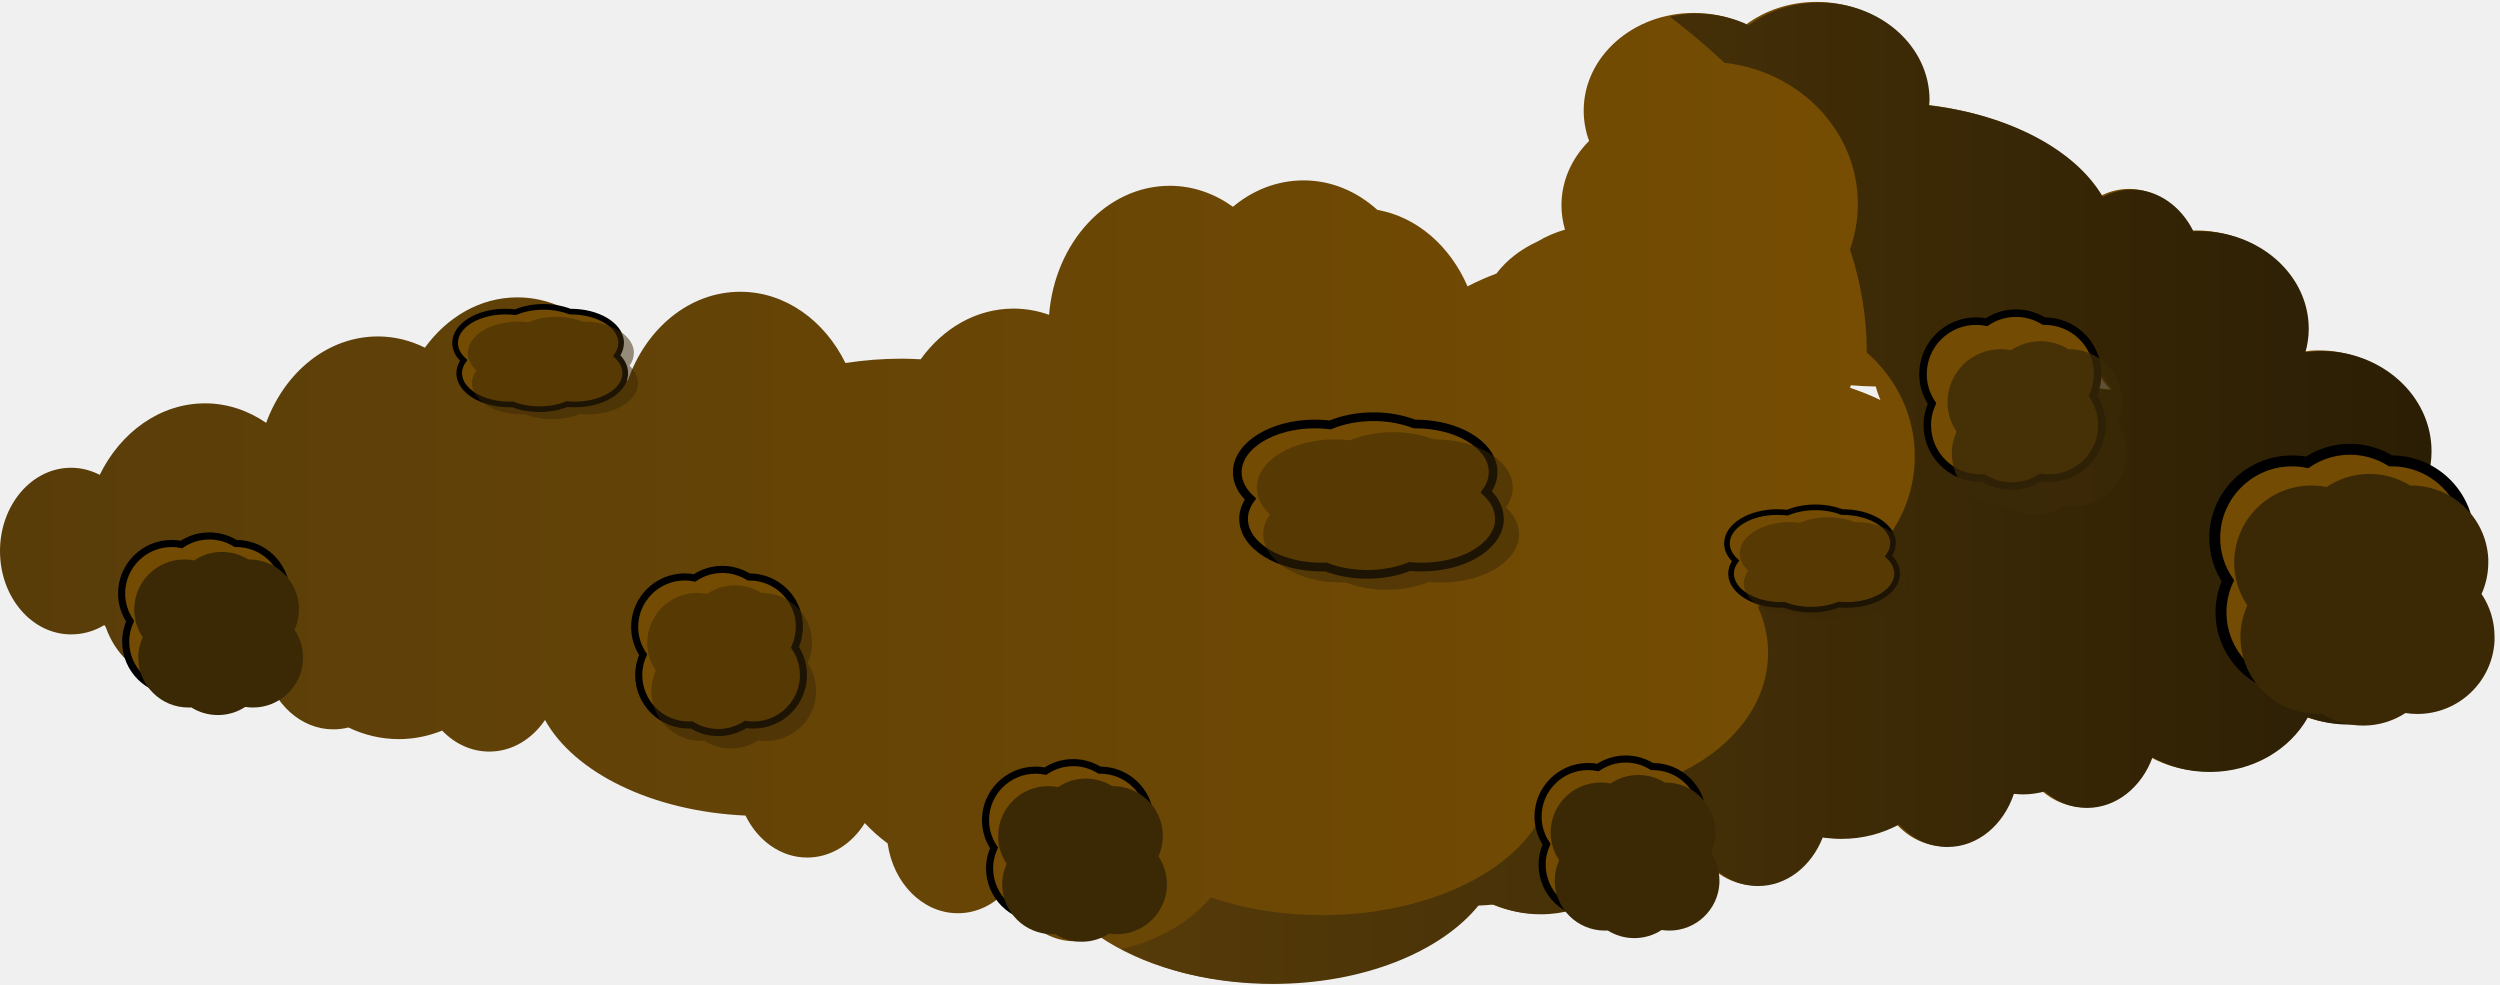
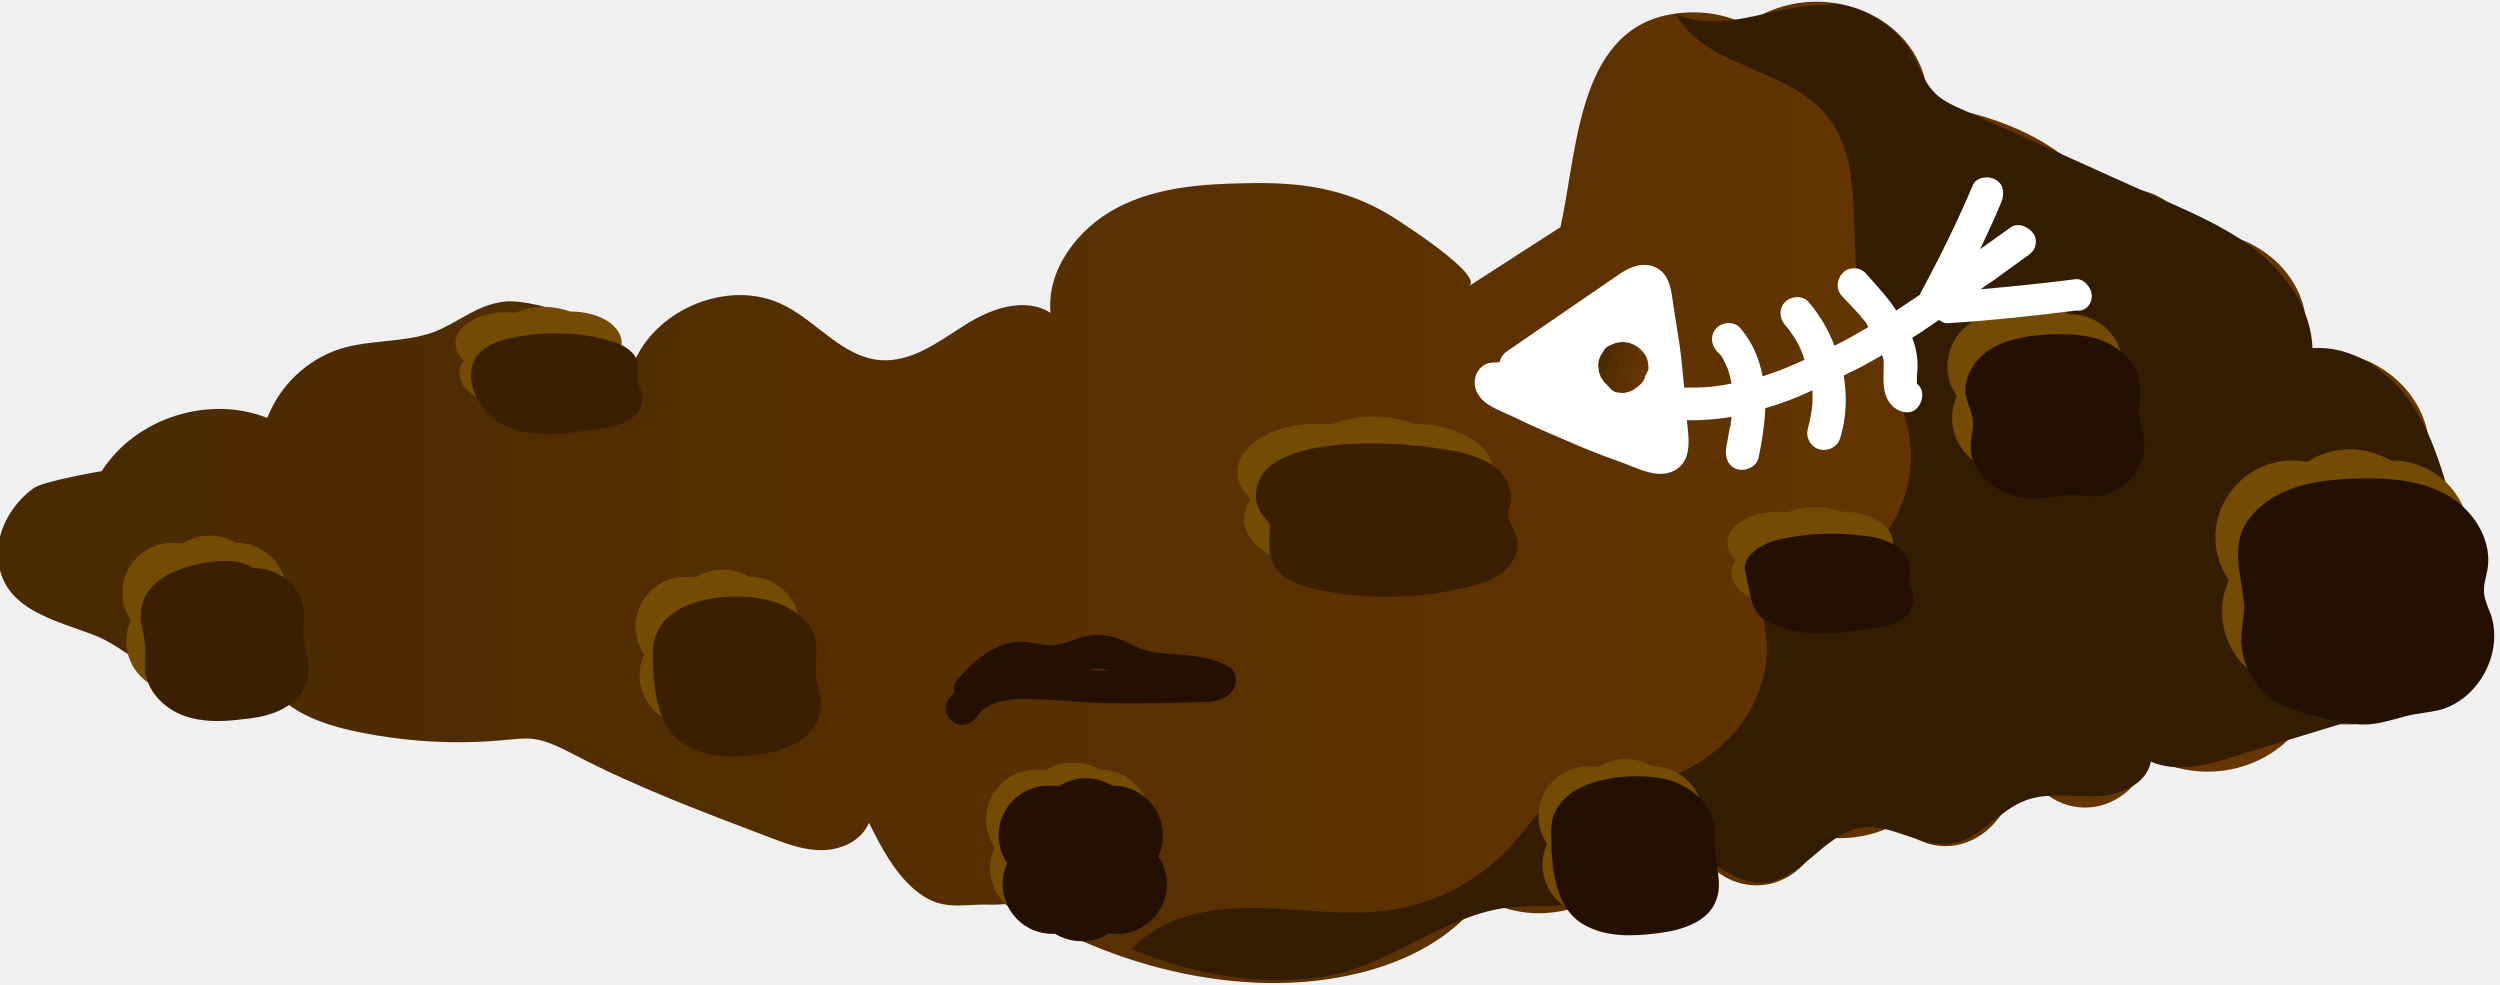
- <svg xmlns="http://www.w3.org/2000/svg" width="376px" height="148px" viewBox="0 0 376 148" version="1.1">
-   <defs>
-     <linearGradient x1="-0.001%" y1="-96.298%" x2="99.999%" y2="-96.298%" id="linearGradient-1">
-       <stop stop-color="#593D09" offset="0%" />
-       <stop stop-color="#7F5200" offset="100%" />
-     </linearGradient>
-     <linearGradient x1="-1.4005154e-14%" y1="-96.365%" x2="100%" y2="-96.365%" id="linearGradient-2">
-       <stop stop-color="#563B09" offset="0%" />
-       <stop stop-color="#291D04" offset="100%" />
-     </linearGradient>
-   </defs>
-   <g id="Page-1" stroke="none" stroke-width="1" fill="none" fill-rule="evenodd">
+ <svg xmlns="http://www.w3.org/2000/svg" version="1.1" id="Layer_1" x="0px" y="0px" viewBox="0 0 376 148" style="enable-background:new 0 0 376 148;" xml:space="preserve">
+   <style type="text/css">
+ 	.st0{fill-rule:evenodd;clip-rule:evenodd;fill:url(#Shape_15_);}
+ 	.st1{fill-rule:evenodd;clip-rule:evenodd;fill:#331C00;}
+ 	.st2{fill-rule:evenodd;clip-rule:evenodd;fill:#734B02;}
+ 	.st3{fill-rule:evenodd;clip-rule:evenodd;fill:#231000;}
+ 	.st4{fill-rule:evenodd;clip-rule:evenodd;fill:#3A2001;}
+ 	.st5{fill-rule:evenodd;clip-rule:evenodd;fill:#FFFFFF;}
+ 	.st6{fill-rule:evenodd;clip-rule:evenodd;fill:url(#SVGID_1_);}
+ </style>
+   <g id="Page-1">
    <g id="dirt" transform="translate(-0.00329, 0.1579)">
-       <path d="M273.222,0.13 C269.175,0.13 265.475,1.402 262.597,3.536 C260.264,2.425 257.588,1.786 254.753,1.786 C245.6,1.786 238.191,8.367 238.191,16.474 C238.191,18.062 238.476,19.603 239.003,21.036 C236.421,23.624 234.847,26.998 234.847,30.724 C234.847,31.983 235.041,33.213 235.378,34.38 C233.894,34.807 232.521,35.403 231.253,36.161 C228.782,37.292 226.649,38.915 225.097,40.942 C225.094,40.943 225.1,40.972 225.097,40.973 C223.552,41.553 222.096,42.194 220.722,42.911 C218.104,36.849 213.106,32.452 207.16,31.411 C204.08,28.632 200.253,26.973 196.066,26.973 C192.108,26.973 188.431,28.434 185.441,30.942 C182.669,28.953 179.429,27.786 175.941,27.786 C166.438,27.786 158.646,36.319 157.785,47.192 C156.097,46.588 154.297,46.255 152.441,46.255 C146.836,46.255 141.82,49.22 138.472,53.88 C137.548,53.834 136.603,53.786 135.66,53.786 C132.719,53.786 129.885,54.016 127.16,54.442 C124.006,48.041 118.108,43.724 111.347,43.724 C103.676,43.724 97.109,49.273 94.41,57.13 C91.54,49.727 85.206,44.567 77.816,44.567 C72.241,44.567 67.257,47.513 63.91,52.13 C61.733,51.055 59.357,50.442 56.847,50.442 C49.309,50.442 42.818,55.801 40.035,63.442 C37.332,61.588 34.205,60.505 30.847,60.505 C24.074,60.505 18.153,64.834 15.003,71.255 C13.69,70.581 12.216,70.192 10.691,70.192 C4.782,70.192 0.003,75.799 0.003,82.724 C0.003,89.648 4.782,95.255 10.691,95.255 C12.484,95.255 14.206,94.762 15.691,93.849 C15.754,93.959 15.844,94.052 15.91,94.161 C17.31,98.184 20.443,101.154 24.222,101.817 C26.273,102.753 28.513,103.286 30.847,103.286 C34.128,103.286 37.187,102.249 39.847,100.474 C41.135,105.702 45.252,109.536 50.128,109.536 C50.911,109.536 51.675,109.442 52.41,109.255 C54.724,110.374 57.295,111.005 60.003,111.005 C62.296,111.005 64.48,110.539 66.503,109.724 C68.39,111.688 70.872,112.88 73.597,112.88 C76.993,112.88 80.012,111.021 81.972,108.13 C86.375,116.051 98.081,121.868 112.128,122.505 C113.973,126.273 117.436,128.817 121.41,128.817 C124.972,128.817 128.121,126.768 130.066,123.63 C131.078,124.707 132.213,125.745 133.503,126.692 C134.332,132.649 138.748,137.192 144.066,137.192 C146.961,137.192 149.577,135.85 151.503,133.661 L151.785,133.692 C153.396,138.226 157.207,141.411 161.66,141.411 C162.938,141.411 164.179,141.143 165.316,140.661 C171.649,145.002 180.831,147.723 191.035,147.723 C204.561,147.723 216.25,142.934 221.941,135.942 C222.717,135.909 223.492,135.85 224.253,135.786 C226.393,136.704 228.763,137.255 231.285,137.255 C238.198,137.255 244.112,133.391 246.597,127.911 C247.012,127.59 247.4,127.278 247.785,126.942 C248.691,127.082 249.615,127.192 250.566,127.192 C252.001,127.192 253.394,127.005 254.722,126.692 C256.567,130.46 260.03,133.005 264.003,133.005 C268.32,133.005 272.031,130.007 273.722,125.692 C274.648,125.834 275.594,125.911 276.566,125.911 C279.728,125.911 282.677,125.115 285.191,123.755 C287.104,125.856 289.675,127.13 292.503,127.13 C297.044,127.13 300.919,123.807 302.472,119.13 C302.919,119.176 303.36,119.223 303.816,119.223 C304.939,119.223 306.037,119.061 307.097,118.786 C308.879,120.342 311.079,121.255 313.472,121.255 C317.882,121.255 321.679,118.126 323.316,113.661 C325.827,115.056 328.784,115.848 331.941,115.848 C338.382,115.848 343.948,112.519 346.691,107.63 C348.607,108.335 350.716,108.723 352.91,108.723 C362.062,108.723 369.472,101.967 369.472,93.63 C369.472,92.642 369.358,91.689 369.16,90.755 C370.435,88.616 371.16,86.173 371.16,83.567 C371.16,78.701 368.616,74.39 364.691,71.63 C365.072,70.359 365.285,69.01 365.285,67.63 C365.285,59.292 357.844,52.536 348.691,52.536 C347.881,52.536 347.094,52.621 346.316,52.723 C346.635,51.585 346.816,50.418 346.816,49.192 C346.816,41.086 339.406,34.505 330.253,34.505 C329.989,34.505 329.734,34.525 329.472,34.536 C327.624,30.782 324.155,28.255 320.191,28.255 C318.642,28.255 317.176,28.654 315.847,29.348 C311.744,22.319 301.848,17.009 289.722,15.598 C289.739,15.327 289.785,15.061 289.785,14.786 C289.785,6.68 282.375,0.13 273.222,0.13 L273.222,0.13 Z M314.941,54.817 C315.559,56.135 316.408,57.351 317.41,58.442 C316.49,58.32 315.542,58.237 314.597,58.161 C314.842,57.158 314.941,56.136 314.941,55.067 C314.941,54.983 314.943,54.901 314.941,54.817 L314.941,54.817 Z M278.378,57.786 C279.606,57.894 280.863,57.948 282.128,57.974 C282.289,58.675 282.547,59.344 282.816,60.005 C281.386,59.312 279.851,58.709 278.253,58.161 C278.293,58.036 278.342,57.912 278.378,57.786 L278.378,57.786 Z" id="Shape" fill="url(#linearGradient-1)" />
-       <path d="M273.645,0.228 C269.598,0.228 265.898,1.5 263.02,3.634 C260.687,2.523 258.011,1.884 255.176,1.884 C253.78,1.884 252.44,2.065 251.145,2.353 C254.07,4.581 256.829,6.909 259.364,9.291 C270.663,10.536 279.426,19.549 279.426,30.509 C279.426,32.898 279.007,35.208 278.239,37.353 C279.884,42.363 280.77,47.518 280.77,52.791 C280.77,52.811 280.77,52.832 280.77,52.853 C285.221,56.757 287.989,62.303 287.989,68.478 C287.989,80.183 277.987,89.713 265.583,89.884 C265.205,90.32 264.817,90.765 264.426,91.197 C265.394,93.341 265.926,95.653 265.926,98.041 C265.926,109.852 253.106,119.416 237.27,119.416 C235.861,119.416 234.468,119.343 233.114,119.197 C230.683,129.539 216.271,137.478 198.864,137.478 C192.787,137.478 187.077,136.522 182.114,134.822 C178.804,138.627 174.07,141.408 168.645,142.541 C174.74,145.846 182.711,147.822 191.458,147.822 C204.984,147.822 216.673,143.032 222.364,136.041 C223.14,136.008 223.915,135.949 224.676,135.884 C226.816,136.802 229.186,137.353 231.708,137.353 C238.621,137.353 244.535,133.489 247.02,128.009 C247.435,127.688 247.823,127.377 248.208,127.041 C249.114,127.18 250.038,127.291 250.989,127.291 C252.424,127.291 253.817,127.103 255.145,126.791 C256.99,130.559 260.453,133.103 264.426,133.103 C268.743,133.103 272.454,130.105 274.145,125.791 C275.071,125.933 276.017,126.009 276.989,126.009 C280.151,126.009 283.1,125.214 285.614,123.853 C287.527,125.954 290.098,127.228 292.926,127.228 C297.467,127.228 301.342,123.905 302.895,119.228 C303.342,119.275 303.783,119.322 304.239,119.322 C305.362,119.322 306.46,119.159 307.52,118.884 C309.302,120.44 311.502,121.353 313.895,121.353 C318.305,121.353 322.102,118.225 323.739,113.759 C326.25,115.154 329.207,115.947 332.364,115.947 C338.805,115.947 344.371,112.617 347.114,107.728 C349.03,108.433 351.139,108.822 353.333,108.822 C362.485,108.822 369.895,102.066 369.895,93.728 C369.895,92.74 369.781,91.788 369.583,90.853 C370.858,88.714 371.583,86.271 371.583,83.666 C371.583,78.799 369.039,74.489 365.114,71.728 C365.495,70.458 365.708,69.109 365.708,67.728 C365.708,59.39 358.267,52.634 349.114,52.634 C348.304,52.634 347.517,52.719 346.739,52.822 C347.058,51.684 347.239,50.516 347.239,49.291 C347.239,41.185 339.829,34.603 330.676,34.603 C330.412,34.603 330.157,34.624 329.895,34.634 C328.047,30.88 324.578,28.353 320.614,28.353 C319.065,28.353 317.599,28.753 316.27,29.447 C312.167,22.417 302.271,17.107 290.145,15.697 C290.162,15.426 290.208,15.159 290.208,14.884 C290.208,6.778 282.798,0.228 273.645,0.228 L273.645,0.228 Z M315.364,54.916 C315.982,56.233 316.831,57.45 317.833,58.541 C316.913,58.419 315.965,58.335 315.02,58.259 C315.265,57.256 315.364,56.234 315.364,55.166 C315.364,55.082 315.366,55 315.364,54.916 L315.364,54.916 Z" id="Shape" fill="url(#linearGradient-2)" />
-       <path d="M161.42,114.54 C162.871,114.54 164.226,114.962 165.374,115.673 L165.474,115.673 C169.499,115.673 172.793,118.83 172.994,122.804 C173.001,122.932 172.994,123.063 172.994,123.193 C172.994,124.282 172.754,125.313 172.339,126.247 C173.14,127.443 173.605,128.875 173.605,130.424 C173.605,130.553 173.612,130.684 173.605,130.812 C173.404,134.787 170.11,137.943 166.085,137.943 C165.688,137.943 165.3,137.914 164.919,137.854 C163.739,138.625 162.324,139.076 160.809,139.076 C159.342,139.076 157.968,138.659 156.811,137.932 C156.663,137.941 156.516,137.943 156.366,137.943 C152.212,137.943 148.835,134.578 148.835,130.424 C148.835,129.329 149.08,128.294 149.502,127.358 C148.698,126.165 148.225,124.74 148.225,123.193 C148.225,119.038 151.601,115.673 155.755,115.673 C156.262,115.673 156.755,115.722 157.233,115.817 C158.431,115.011 159.867,114.54 161.42,114.54 L161.42,114.54 Z" id="Shape" stroke="#000000" stroke-width="1.066" fill="#734B02" />
-       <path d="M163.32,116.941 C164.771,116.941 166.125,117.363 167.274,118.074 L167.374,118.074 C171.398,118.074 174.692,121.231 174.894,125.205 C174.901,125.333 174.894,125.464 174.894,125.594 C174.894,126.683 174.654,127.714 174.238,128.648 C175.04,129.844 175.505,131.276 175.505,132.825 C175.505,132.955 175.512,133.085 175.505,133.214 C175.303,137.188 172.009,140.345 167.985,140.345 C167.587,140.345 167.2,140.315 166.819,140.256 C165.638,141.026 164.224,141.477 162.709,141.477 C161.242,141.477 159.868,141.06 158.71,140.333 C158.563,140.342 158.415,140.344 158.266,140.344 C154.112,140.344 150.735,136.979 150.735,132.825 C150.735,131.731 150.98,130.695 151.402,129.759 C150.598,128.566 150.124,127.142 150.124,125.594 C150.124,121.44 153.501,118.074 157.655,118.074 C158.162,118.074 158.654,118.124 159.132,118.219 C160.331,117.412 161.767,116.941 163.32,116.941 L163.32,116.941 Z" id="Shape" fill="#3B2906" />
-       <path d="M244.521,113.997 C245.972,113.997 247.326,114.419 248.475,115.13 L248.575,115.13 C252.599,115.13 255.893,118.287 256.094,122.261 C256.101,122.389 256.094,122.52 256.094,122.65 C256.094,123.739 255.855,124.77 255.439,125.704 C256.241,126.9 256.705,128.332 256.705,129.881 C256.705,130.011 256.712,130.141 256.705,130.27 C256.504,134.244 253.21,137.4 249.186,137.4 C248.788,137.4 248.401,137.371 248.019,137.312 C246.839,138.082 245.425,138.533 243.91,138.533 C242.442,138.533 241.069,138.116 239.911,137.389 C239.764,137.398 239.616,137.4 239.467,137.4 C235.312,137.4 231.936,134.035 231.936,129.881 C231.936,128.786 232.181,127.751 232.602,126.815 C231.799,125.622 231.325,124.198 231.325,122.65 C231.325,118.496 234.702,115.13 238.856,115.13 C239.363,115.13 239.855,115.179 240.333,115.274 C241.532,114.468 242.968,113.997 244.521,113.997 L244.521,113.997 Z" id="Shape" stroke="#000000" stroke-width="1.066" fill="#734B02" />
-       <path d="M246.42,116.398 C247.871,116.398 249.226,116.82 250.374,117.531 L250.474,117.531 C254.499,117.531 257.793,120.688 257.994,124.662 C258.001,124.79 257.994,124.921 257.994,125.051 C257.994,126.14 257.755,127.171 257.339,128.106 C258.14,129.301 258.605,130.733 258.605,132.282 C258.605,132.412 258.612,132.542 258.605,132.671 C258.404,136.645 255.11,139.802 251.085,139.802 C250.688,139.802 250.3,139.772 249.919,139.713 C248.739,140.483 247.324,140.935 245.809,140.935 C244.342,140.935 242.968,140.517 241.811,139.79 C241.663,139.799 241.516,139.802 241.366,139.802 C237.212,139.802 233.836,136.436 233.836,132.282 C233.836,131.188 234.08,130.152 234.502,129.216 C233.698,128.023 233.225,126.599 233.225,125.051 C233.225,120.897 236.601,117.531 240.755,117.531 C241.263,117.531 241.755,117.581 242.233,117.676 C243.431,116.869 244.867,116.398 246.42,116.398 L246.42,116.398 Z" id="Shape" fill="#3B2906" />
-       <path d="M353.455,67.412 C355.693,67.412 357.783,68.063 359.555,69.16 L359.709,69.16 C365.918,69.16 370.999,74.03 371.31,80.161 C371.321,80.359 371.31,80.561 371.31,80.761 C371.31,82.441 370.94,84.032 370.299,85.473 C371.536,87.318 372.252,89.527 372.252,91.916 C372.252,92.117 372.263,92.318 372.252,92.516 C371.942,98.648 366.86,103.517 360.652,103.517 C360.038,103.517 359.44,103.471 358.852,103.38 C357.032,104.568 354.849,105.265 352.512,105.265 C350.248,105.265 348.129,104.621 346.343,103.5 C346.116,103.514 345.888,103.517 345.658,103.517 C339.249,103.517 334.04,98.325 334.04,91.916 C334.04,90.228 334.417,88.631 335.068,87.187 C333.828,85.346 333.097,83.149 333.097,80.761 C333.097,74.352 338.306,69.16 344.715,69.16 C345.498,69.16 346.257,69.236 346.994,69.383 C348.843,68.139 351.059,67.412 353.455,67.412 L353.455,67.412 Z" id="Shape" stroke="#000000" stroke-width="1.645" fill="#734B02" />
-       <path d="M356.385,71.117 C358.624,71.117 360.713,71.767 362.486,72.865 L362.64,72.865 C368.848,72.865 373.93,77.734 374.241,83.866 C374.251,84.063 374.241,84.265 374.241,84.465 C374.241,86.145 373.871,87.737 373.23,89.178 C374.466,91.023 375.183,93.231 375.183,95.621 C375.183,95.821 375.194,96.023 375.183,96.221 C374.872,102.352 369.791,107.222 363.582,107.222 C362.969,107.222 362.371,107.176 361.783,107.084 C359.962,108.273 357.78,108.969 355.443,108.969 C353.179,108.969 351.06,108.325 349.274,107.204 C349.047,107.218 348.819,107.222 348.589,107.222 C342.18,107.222 336.971,102.03 336.971,95.621 C336.971,93.933 337.348,92.335 337.999,90.891 C336.759,89.051 336.028,86.853 336.028,84.465 C336.028,78.056 341.237,72.864 347.646,72.864 C348.428,72.864 349.188,72.941 349.925,73.087 C351.774,71.843 353.989,71.117 356.385,71.117 L356.385,71.117 Z" id="Shape" fill="#3B2906" />
-       <path d="M303.213,46.938 C304.751,46.938 306.188,47.385 307.406,48.14 L307.512,48.14 C311.779,48.14 315.272,51.487 315.486,55.701 C315.493,55.837 315.486,55.976 315.486,56.114 C315.486,57.268 315.231,58.362 314.791,59.352 C315.641,60.621 316.133,62.139 316.133,63.781 C316.133,63.919 316.14,64.057 316.133,64.193 C315.92,68.408 312.427,71.755 308.16,71.755 C307.738,71.755 307.327,71.723 306.923,71.66 C305.671,72.477 304.171,72.956 302.565,72.956 C301.009,72.956 299.552,72.513 298.325,71.743 C298.169,71.753 298.012,71.755 297.854,71.755 C293.449,71.755 289.868,68.186 289.868,63.781 C289.868,62.621 290.128,61.523 290.575,60.53 C289.723,59.265 289.22,57.755 289.22,56.113 C289.22,51.708 292.801,48.14 297.206,48.14 C297.744,48.14 298.266,48.192 298.772,48.293 C300.043,47.438 301.566,46.938 303.213,46.938 L303.213,46.938 Z" id="Shape" stroke="#000000" stroke-width="1.131" fill="#734B02" />
-       <path d="M306.905,51.162 C308.443,51.162 309.879,51.609 311.098,52.363 L311.204,52.363 C315.471,52.363 318.964,55.71 319.177,59.925 C319.184,60.061 319.177,60.199 319.177,60.337 C319.177,61.492 318.923,62.586 318.482,63.576 C319.332,64.844 319.825,66.362 319.825,68.005 C319.825,68.142 319.832,68.281 319.825,68.417 C319.611,72.631 316.119,75.978 311.851,75.978 C311.43,75.978 311.019,75.947 310.615,75.884 C309.363,76.701 307.863,77.18 306.257,77.18 C304.701,77.18 303.244,76.737 302.017,75.966 C301.861,75.976 301.704,75.978 301.546,75.978 C297.14,75.978 293.56,72.41 293.56,68.005 C293.56,66.844 293.819,65.746 294.267,64.754 C293.414,63.489 292.912,61.978 292.912,60.337 C292.912,55.932 296.493,52.363 300.898,52.363 C301.435,52.363 301.957,52.416 302.464,52.516 C303.735,51.661 305.258,51.162 306.905,51.162 L306.905,51.162 Z" id="Shape" opacity="0.802" fill="#3B2906" />
-       <path d="M31.49,80.449 C32.941,80.449 34.295,80.871 35.444,81.582 L35.544,81.582 C39.569,81.582 42.862,84.739 43.064,88.713 C43.071,88.841 43.064,88.972 43.064,89.102 C43.064,90.191 42.824,91.222 42.409,92.156 C43.21,93.352 43.675,94.784 43.675,96.333 C43.675,96.462 43.682,96.593 43.675,96.721 C43.473,100.696 40.18,103.852 36.155,103.852 C35.757,103.852 35.37,103.823 34.989,103.763 C33.809,104.534 32.394,104.985 30.879,104.985 C29.412,104.985 28.038,104.568 26.88,103.841 C26.733,103.85 26.586,103.852 26.436,103.852 C22.282,103.852 18.905,100.487 18.905,96.333 C18.905,95.238 19.15,94.203 19.572,93.267 C18.768,92.074 18.294,90.649 18.294,89.102 C18.294,84.947 21.671,81.582 25.825,81.582 C26.332,81.582 26.825,81.631 27.302,81.726 C28.501,80.92 29.937,80.449 31.49,80.449 L31.49,80.449 Z" id="Shape" stroke="#000000" stroke-width="1.066" fill="#734B02" />
-       <path d="M33.39,82.85 C34.841,82.85 36.195,83.272 37.344,83.983 L37.444,83.983 C41.468,83.983 44.762,87.14 44.964,91.114 C44.971,91.242 44.964,91.373 44.964,91.503 C44.964,92.592 44.724,93.623 44.308,94.557 C45.11,95.753 45.575,97.185 45.575,98.734 C45.575,98.864 45.582,98.994 45.575,99.123 C45.373,103.097 42.079,106.254 38.055,106.254 C37.657,106.254 37.27,106.224 36.889,106.165 C35.708,106.935 34.294,107.386 32.779,107.386 C31.311,107.386 29.938,106.969 28.78,106.242 C28.633,106.251 28.485,106.253 28.336,106.253 C24.182,106.253 20.805,102.888 20.805,98.734 C20.805,97.64 21.05,96.604 21.471,95.668 C20.668,94.475 20.194,93.051 20.194,91.503 C20.194,87.349 23.571,83.983 27.725,83.983 C28.232,83.983 28.724,84.032 29.202,84.127 C30.401,83.321 31.837,82.85 33.39,82.85 L33.39,82.85 Z" id="Shape" fill="#3B2906" />
-       <path d="M108.651,85.481 C110.102,85.481 111.456,85.903 112.605,86.614 L112.705,86.614 C116.729,86.614 120.023,89.771 120.225,93.745 C120.232,93.873 120.225,94.004 120.225,94.134 C120.225,95.223 119.985,96.254 119.569,97.188 C120.371,98.384 120.835,99.816 120.835,101.365 C120.835,101.495 120.843,101.625 120.835,101.754 C120.634,105.728 117.34,108.885 113.316,108.885 C112.918,108.885 112.531,108.855 112.15,108.796 C110.969,109.566 109.555,110.017 108.04,110.017 C106.572,110.017 105.199,109.6 104.041,108.873 C103.894,108.882 103.746,108.885 103.597,108.885 C99.443,108.885 96.066,105.519 96.066,101.365 C96.066,100.271 96.311,99.235 96.732,98.299 C95.929,97.106 95.455,95.682 95.455,94.134 C95.455,89.98 98.832,86.614 102.986,86.614 C103.493,86.614 103.985,86.664 104.463,86.759 C105.662,85.952 107.098,85.481 108.651,85.481 L108.651,85.481 Z" id="Shape" stroke="#000000" stroke-width="1.066" fill="#734B02" />
-       <path d="M110.55,87.882 C112.001,87.882 113.356,88.304 114.505,89.015 L114.605,89.015 C118.629,89.015 121.923,92.172 122.124,96.146 C122.131,96.275 122.124,96.405 122.124,96.535 C122.124,97.624 121.885,98.656 121.469,99.59 C122.271,100.786 122.735,102.217 122.735,103.766 C122.735,103.896 122.742,104.027 122.735,104.155 C122.534,108.129 119.24,111.286 115.215,111.286 C114.818,111.286 114.43,111.256 114.049,111.197 C112.869,111.967 111.454,112.419 109.939,112.419 C108.472,112.419 107.098,112.001 105.941,111.275 C105.794,111.284 105.646,111.286 105.496,111.286 C101.342,111.286 97.966,107.92 97.966,103.766 C97.966,102.672 98.21,101.636 98.632,100.7 C97.828,99.507 97.355,98.083 97.355,96.535 C97.355,92.381 100.731,89.015 104.886,89.015 C105.393,89.015 105.885,89.065 106.363,89.16 C107.561,88.353 108.997,87.882 110.55,87.882 L110.55,87.882 Z" id="Shape" fill-opacity="0.507" fill="#3B2906" />
-       <path d="M273.041,76.146 C274.504,76.146 275.869,76.411 277.027,76.857 L277.128,76.857 C281.186,76.857 284.506,78.837 284.709,81.329 C284.716,81.41 284.709,81.492 284.709,81.573 C284.709,82.256 284.468,82.903 284.049,83.489 C284.857,84.239 285.325,85.137 285.325,86.108 C285.325,86.189 285.332,86.271 285.325,86.352 C285.122,88.845 281.801,90.824 277.744,90.824 C277.343,90.824 276.953,90.806 276.568,90.769 C275.379,91.252 273.952,91.535 272.425,91.535 C270.946,91.535 269.561,91.273 268.394,90.817 C268.245,90.823 268.097,90.824 267.946,90.824 C263.758,90.824 260.354,88.714 260.354,86.108 C260.354,85.422 260.6,84.772 261.025,84.185 C260.215,83.437 259.738,82.544 259.738,81.573 C259.738,78.968 263.142,76.857 267.33,76.857 C267.841,76.857 268.337,76.888 268.819,76.947 C270.028,76.442 271.475,76.146 273.041,76.146 L273.041,76.146 Z" id="Shape" stroke="#000000" stroke-width="0.848" fill="#734B02" />
-       <path d="M274.956,77.652 C276.419,77.652 277.784,77.916 278.943,78.363 L279.043,78.363 C283.101,78.363 286.421,80.342 286.625,82.835 C286.632,82.915 286.625,82.997 286.625,83.079 C286.625,83.762 286.383,84.409 285.964,84.995 C286.772,85.745 287.24,86.642 287.24,87.614 C287.24,87.695 287.247,87.777 287.24,87.858 C287.037,90.35 283.717,92.33 279.659,92.33 C279.258,92.33 278.868,92.312 278.484,92.274 C277.294,92.757 275.868,93.041 274.34,93.041 C272.861,93.041 271.476,92.779 270.309,92.323 C270.161,92.329 270.012,92.33 269.861,92.33 C265.673,92.33 262.269,90.219 262.269,87.614 C262.269,86.928 262.515,86.278 262.941,85.691 C262.13,84.943 261.653,84.05 261.653,83.079 C261.653,80.473 265.057,78.363 269.245,78.363 C269.756,78.363 270.253,78.394 270.735,78.453 C271.943,77.948 273.39,77.652 274.956,77.652 L274.956,77.652 Z" id="Shape" fill-opacity="0.507" fill="#3B2906" />
-       <path d="M81.753,45.995 C83.216,45.995 84.581,46.259 85.739,46.706 L85.84,46.706 C89.897,46.706 93.218,48.685 93.421,51.178 C93.428,51.258 93.421,51.34 93.421,51.422 C93.421,52.105 93.179,52.752 92.76,53.338 C93.568,54.088 94.037,54.985 94.037,55.957 C94.037,56.038 94.044,56.12 94.037,56.201 C93.834,58.693 90.513,60.673 86.456,60.673 C86.055,60.673 85.664,60.654 85.28,60.617 C84.09,61.101 82.664,61.384 81.137,61.384 C79.657,61.384 78.272,61.122 77.105,60.666 C76.957,60.672 76.808,60.673 76.657,60.673 C72.469,60.673 69.065,58.563 69.065,55.957 C69.065,55.271 69.312,54.621 69.737,54.034 C68.927,53.286 68.449,52.393 68.449,51.422 C68.449,48.816 71.853,46.706 76.042,46.706 C76.553,46.706 77.049,46.737 77.531,46.796 C78.739,46.291 80.187,45.995 81.753,45.995 L81.753,45.995 Z" id="Shape" stroke="#000000" stroke-width="0.848" fill="#734B02" />
-       <path d="M83.668,47.501 C85.131,47.501 86.496,47.765 87.654,48.212 L87.755,48.212 C91.812,48.212 95.133,50.191 95.336,52.684 C95.343,52.764 95.336,52.846 95.336,52.928 C95.336,53.611 95.095,54.258 94.675,54.844 C95.484,55.594 95.952,56.491 95.952,57.463 C95.952,57.544 95.959,57.626 95.952,57.707 C95.749,60.199 92.428,62.179 88.371,62.179 C87.97,62.179 87.579,62.16 87.195,62.123 C86.005,62.606 84.579,62.89 83.052,62.89 C81.573,62.89 80.188,62.628 79.021,62.172 C78.872,62.178 78.723,62.179 78.573,62.179 C74.385,62.179 70.98,60.068 70.98,57.463 C70.98,56.777 71.227,56.127 71.652,55.54 C70.842,54.792 70.365,53.898 70.365,52.928 C70.365,50.322 73.769,48.212 77.957,48.212 C78.468,48.212 78.964,48.243 79.446,48.302 C80.654,47.796 82.102,47.501 83.668,47.501 L83.668,47.501 Z" id="Shape" fill-opacity="0.507" fill="#3B2906" />
-       <path d="M206.584,62.513 C208.838,62.513 210.942,62.921 212.726,63.608 L212.882,63.608 C219.133,63.608 224.249,66.658 224.562,70.499 C224.573,70.623 224.562,70.749 224.562,70.874 C224.562,71.927 224.19,72.924 223.544,73.826 C224.789,74.982 225.511,76.365 225.511,77.862 C225.511,77.987 225.522,78.114 225.511,78.238 C225.198,82.078 220.082,85.128 213.831,85.128 C213.213,85.128 212.611,85.1 212.019,85.043 C210.186,85.787 207.989,86.223 205.635,86.223 C203.356,86.223 201.222,85.82 199.424,85.118 C199.195,85.127 198.966,85.128 198.734,85.128 C192.281,85.128 187.036,81.876 187.036,77.862 C187.036,76.805 187.416,75.804 188.071,74.9 C186.823,73.747 186.087,72.37 186.087,70.875 C186.087,66.86 191.332,63.608 197.785,63.608 C198.573,63.608 199.337,63.656 200.08,63.748 C201.941,62.969 204.172,62.513 206.584,62.513 L206.584,62.513 Z" id="Shape" stroke="#000000" stroke-width="1.306" fill="#734B02" />
-       <path d="M209.535,64.834 C211.789,64.834 213.893,65.241 215.677,65.928 L215.833,65.928 C222.084,65.928 227.2,68.979 227.513,72.819 C227.524,72.943 227.513,73.069 227.513,73.195 C227.513,74.247 227.141,75.244 226.495,76.146 C227.74,77.302 228.462,78.685 228.462,80.182 C228.462,80.308 228.473,80.434 228.462,80.558 C228.149,84.398 223.033,87.449 216.781,87.449 C216.164,87.449 215.562,87.42 214.97,87.363 C213.137,88.107 210.939,88.543 208.586,88.543 C206.307,88.543 204.173,88.14 202.375,87.438 C202.146,87.447 201.917,87.449 201.685,87.449 C195.232,87.449 189.987,84.196 189.987,80.182 C189.987,79.125 190.367,78.124 191.022,77.22 C189.774,76.067 189.038,74.69 189.038,73.195 C189.038,69.18 194.283,65.928 200.736,65.928 C201.524,65.928 202.288,65.976 203.031,66.068 C204.892,65.289 207.123,64.834 209.535,64.834 L209.535,64.834 Z" id="Shape" fill-opacity="0.507" fill="#3B2906" />
+       <linearGradient id="Shape_15_" gradientUnits="userSpaceOnUse" x1="-108.704" y1="491.881" x2="-107.703" y2="491.881" gradientTransform="matrix(371.1563 0 0 -147.5939 40345.812 72672.516)">
+         <stop offset="0" style="stop-color:#492A01" />
+         <stop offset="1" style="stop-color:#6A3700" />
+       </linearGradient>
+       <path id="Shape" class="st0" d="M273.2,0.1c-4,0-7.7,1.3-10.6,3.4c-2.3-1.1-5-1.8-7.8-1.8    c-17.5,0-17.3,19.5-20.1,32.3c-4.6,3-9.2,5.9-13.8,8.9c2.5-1.6-10.6-9.9-11.7-10.6c-6.9-4.2-13.7-5.1-21.8-4.9    c-6.6,0.1-13.5,0.6-19.4,3.7s-10.6,9.3-10,15.8c-3.9-2.5-9.1-0.6-13,1.9c-3.9,2.5-8,5.6-12.7,5.2c-5.5-0.5-9.3-5.6-14.1-8.1    c-8.8-4.7-21.3,1-23.6,10.7c1.7-7.3-14.2-11.9-18.7-11.4c-4.3,0.5-6.8,3.1-10.7,4.6c-4.4,1.6-9.5,1.1-14,2.5    c-5,1.6-9.1,5.5-11,10.4c-8.8-3.5-19.8,0-24.9,8c0,0-8.9,1.5-10.3,2.6c-3,2.2-5.3,5.9-5.3,9.7c0,8.5,8.5,10,14.8,12.5    c3.4,1.4,6.1,4,9.4,5.6c4.9,2.4,10.8,2.4,15.7-0.1c2,5.2,7.9,7.5,13.2,8.7c7.7,1.7,15.6,2.2,23.5,1.4c1.4-0.1,2.7-0.3,4.1-0.1    c2,0.3,3.9,1.3,5.7,2.2c9.5,5,19.7,8.8,29.7,12.6c2.6,1,5.3,2,8.1,1.9s5.7-1.5,6.8-4.1c1.8,3.6,3.7,7.3,6.8,10    c4,3.4,6.8,2.2,11.3,2.3c2.6,0.1,1.9-0.5,4.8,0.6c2,0.7,3.9,2.3,5.8,3.3c8.4,4.2,18,7,27.4,7.7c12,1,27.3-1.7,35.3-11.6    c0.8,0,1.6-0.1,2.3-0.2c2.1,0.9,4.5,1.5,7,1.5c6.9,0,12.8-3.9,15.3-9.3c0.4-0.3,0.8-0.6,1.2-1c0.9,0.1,1.8,0.3,2.8,0.3    c1.4,0,2.8-0.2,4.2-0.5c1.8,3.8,5.3,6.3,9.3,6.3c4.3,0,8-3,9.7-7.3c0.9,0.1,1.9,0.2,2.8,0.2c3.2,0,6.1-0.8,8.6-2.2    c1.9,2.1,4.5,3.4,7.3,3.4c4.5,0,8.4-3.3,10-8c0.4,0,0.9,0.1,1.3,0.1c1.1,0,2.2-0.2,3.3-0.4c1.8,1.6,4,2.5,6.4,2.5    c4.4,0,8.2-3.1,9.8-7.6c2.5,1.4,5.5,2.2,8.6,2.2c6.4,0,12-3.3,14.8-8.2c1.9,0.7,4,1.1,6.2,1.1c9.2,0,16.6-6.8,16.6-15.1    c0-1-0.1-1.9-0.3-2.9c1.3-2.1,2-4.6,2-7.2c0-4.9-2.5-9.2-6.5-11.9c0.4-1.3,0.6-2.6,0.6-4c0-8.3-7.4-15.1-16.6-15.1    c-0.8,0-1.6,0.1-2.4,0.2c0.3-1.1,0.5-2.3,0.5-3.5c0-8.1-7.4-14.7-16.6-14.7c-0.3,0-0.5,0-0.8,0c-1.8-3.8-5.3-6.3-9.3-6.3    c-1.5,0-3,0.4-4.3,1.1c-4.1-7-14-12.3-26.1-13.8c0-0.3,0.1-0.5,0.1-0.8C289.8,6.7,282.4,0.1,273.2,0.1z" />
+       <path id="Shape_1_" class="st1" d="M273.7,0.6c-7.4,0.2-15,4.5-21.7,1.3c4.4,8,16.4,8.1,22.4,14.9    c6.5,7.4,3.3,18.8,5.5,28.4c1.7,7.3,6.6,13.8,7.4,21.3c1.2,10.1-6.6,20.5-16.6,22.2c-1.8,0.3-3.8,0.5-4.8,2    c-0.9,1.3-0.5,3.1-0.3,4.7c0.8,6.1-2,12.3-6.5,16.4c-4.5,4.2-10.6,6.4-16.7,6.9c-3,0.3-6.1,0.2-8.7,1.6c-2.3,1.3-3.7,3.6-5.4,5.6    c-4.8,5.8-11.7,9.7-19.1,10.8c-6.7,1-13.5-0.2-20.3-0.3s-14.1,1.2-18.7,6.2c9,3.7,18.6,5.5,28.3,4.2c10.2-1.4,18.1-9,27.8-10.4    c5.8-0.8,11.3,0.8,16.3-3.1c4-3.1,5.7-8.3,12-5.3c3.5,1.7,6.7,4.8,10.5,4.6c5.8-0.2,9.2-7.5,15-8.3c4.5-0.6,8.9,3.1,13.4,2.4    c4.3-0.6,7.1-5,11.2-6.5c3.3-1.2,7-0.5,10.5-0.6s7.6-1.7,8.3-5.2c4,1.7,8.5,0.5,12.6-0.8c6.1-1.9,12.2-3.7,18.3-5.6    c3.8-1.2,7.8-2.4,10.8-5.1c7.4-6.5,6-18.3,3.4-27.8c-1.5-5.4-3.2-10.9-6.5-15.4c-3.4-4.5-8.7-7.9-14.3-7.5    c-0.2-5.5-3.4-10.4-7.6-14c-4.2-3.5-9.2-5.8-14.2-8c-10.3-4.6-20.6-9.3-30.9-13.9c-1.6-0.7-3.3-1.5-4.4-2.8    c-1.3-1.4-1.9-3.3-2.8-5c-2.4-4.5-7.1-7.6-12.2-8.1C275.1,0.6,274.4,0.6,273.7,0.6z M315.4,54.9c0.6,1.3,1.5,2.5,2.5,3.6    c-0.9-0.1-1.9-0.2-2.8-0.3c0.2-1,0.3-2,0.3-3.1C315.4,55.1,315.4,55,315.4,54.9L315.4,54.9z" />
+       <path id="Shape_2_" class="st2" d="M161.4,114.5c1.5,0,2.8,0.4,4,1.1h0.1c4,0,7.3,3.2,7.5,7.1    c0,0.1,0,0.3,0,0.4c0,1.1-0.2,2.1-0.7,3.1c0.8,1.2,1.3,2.6,1.3,4.2c0,0.1,0,0.3,0,0.4c-0.2,4-3.5,7.1-7.5,7.1    c-0.4,0-0.8,0-1.2-0.1c-1.2,0.8-2.6,1.2-4.1,1.2c-1.5,0-2.8-0.4-4-1.1c-0.1,0-0.3,0-0.4,0c-4.2,0-7.5-3.4-7.5-7.5    c0-1.1,0.2-2.1,0.7-3.1c-0.8-1.2-1.3-2.6-1.3-4.2c0-4.2,3.4-7.5,7.5-7.5c0.5,0,1,0,1.5,0.1C158.4,115,159.9,114.5,161.4,114.5    L161.4,114.5z" />
+       <path id="Shape_3_" class="st3" d="M163.3,116.9c1.5,0,2.8,0.4,4,1.1h0.1c4,0,7.3,3.2,7.5,7.1    c0,0.1,0,0.3,0,0.4c0,1.1-0.2,2.1-0.7,3.1c0.8,1.2,1.3,2.6,1.3,4.2c0,0.1,0,0.3,0,0.4c-0.2,4-3.5,7.1-7.5,7.1    c-0.4,0-0.8,0-1.2-0.1c-1.2,0.8-2.6,1.2-4.1,1.2c-1.5,0-2.8-0.4-4-1.1c-0.1,0-0.3,0-0.4,0c-4.2,0-7.5-3.4-7.5-7.5    c0-1.1,0.2-2.1,0.7-3.1c-0.8-1.2-1.3-2.6-1.3-4.2c0-4.2,3.4-7.5,7.5-7.5c0.5,0,1,0,1.5,0.1C160.3,117.4,161.8,116.9,163.3,116.9    L163.3,116.9z" />
+       <path id="Shape_4_" class="st2" d="M244.5,114c1.5,0,2.8,0.4,4,1.1h0.1c4,0,7.3,3.2,7.5,7.1    c0,0.1,0,0.3,0,0.4c0,1.1-0.2,2.1-0.7,3.1c0.8,1.2,1.3,2.6,1.3,4.2c0,0.1,0,0.3,0,0.4c-0.2,4-3.5,7.1-7.5,7.1    c-0.4,0-0.8,0-1.2-0.1c-1.2,0.8-2.6,1.2-4.1,1.2c-1.5,0-2.8-0.4-4-1.1c-0.1,0-0.3,0-0.4,0c-4.2,0-7.5-3.4-7.5-7.5    c0-1.1,0.2-2.1,0.7-3.1c-0.8-1.2-1.3-2.6-1.3-4.2c0-4.2,3.4-7.5,7.5-7.5c0.5,0,1,0,1.5,0.1C241.5,114.5,243,114,244.5,114    L244.5,114z" />
+       <path id="Shape_5_" class="st3" d="M246.4,116.6c1.1,0,2.1,0.1,3,0.2c4,0.6,7.9,3.4,8.5,7.4    c0.2,1.2,0,2.4,0.1,3.6c0.1,2.4,1,4.9,0.2,7.2c-1.1,3.5-5.3,4.8-8.9,5.2c-3.8,0.5-7.8,0.6-11.1-1.3c-4.6-2.6-4.9-9.4-4.9-14    C233.2,118.6,240.6,116.5,246.4,116.6z" />
+       <path id="Shape_6_" class="st2" d="M353.5,67.4c2.2,0,4.3,0.7,6.1,1.7h0.2c6.2,0,11.3,4.9,11.6,11    c0,0.2,0,0.4,0,0.6c0,1.7-0.4,3.3-1,4.7c1.2,1.8,2,4.1,2,6.4c0,0.2,0,0.4,0,0.6c-0.3,6.1-5.4,11-11.6,11c-0.6,0-1.2,0-1.8-0.1    c-1.8,1.2-4,1.9-6.3,1.9c-2.3,0-4.4-0.6-6.2-1.8c-0.2,0-0.5,0-0.7,0c-6.4,0-11.6-5.2-11.6-11.6c0-1.7,0.4-3.3,1-4.7    c-1.2-1.8-2-4-2-6.4c0-6.4,5.2-11.6,11.6-11.6c0.8,0,1.5,0.1,2.3,0.2C348.8,68.1,351.1,67.4,353.5,67.4L353.5,67.4z" />
+       <path id="Shape_7_" class="st3" d="M356.4,71.8c4.3,0,8.7,0.6,12.3,2.9c3.6,2.3,6.2,6.7,5.4,10.9    c-0.2,1.1-0.6,2.2-0.5,3.4c0.1,1.1,0.6,2.2,1,3.2c2,5.8-1.8,12.8-7.6,14.4c-1.6,0.4-3.3,0.5-4.9,0.9c-1.7,0.4-3.4,1-5.1,1.2    c-2.9,0.4-5.8-0.4-8.6-1.1c-2.2-0.6-4.4-1.2-6.2-2.3c-3.3-2.1-5.3-6-5.1-9.9c0.1-1.6,0.5-3.2,0.4-4.8c-0.7-6.2-2.7-10.7,3.3-15.2    C345,72.2,351.2,71.8,356.4,71.8C356.3,71.8,356.4,71.8,356.4,71.8z" />
+       <path id="Shape_8_" class="st2" d="M307,45.9c1.5,0,3,0.4,4.2,1.2h0.1c4.3,0,7.8,3.3,8,7.6    c0,0.1,0,0.3,0,0.4c0,1.2-0.3,2.2-0.7,3.2c0.9,1.3,1.3,2.8,1.3,4.4c0,0.1,0,0.3,0,0.4c-0.2,4.2-3.7,7.6-8,7.6    c-0.4,0-0.8,0-1.2-0.1c-1.3,0.8-2.8,1.3-4.4,1.3c-1.6,0-3-0.4-4.2-1.2c-0.2,0-0.3,0-0.5,0c-4.4,0-8-3.6-8-8c0-1.2,0.3-2.3,0.7-3.3    c-0.9-1.3-1.4-2.8-1.4-4.4c0-4.4,3.6-8,8-8c0.5,0,1.1,0.1,1.6,0.2C303.8,46.4,305.3,45.9,307,45.9L307,45.9z" />
+       <path id="Shape_10_" class="st2" d="M31.5,80.4c1.5,0,2.8,0.4,4,1.1h0.1c4,0,7.3,3.2,7.5,7.1    c0,0.1,0,0.3,0,0.4c0,1.1-0.2,2.1-0.7,3.1c0.8,1.2,1.3,2.6,1.3,4.2c0,0.1,0,0.3,0,0.4c-0.2,4-3.5,7.1-7.5,7.1    c-0.4,0-0.8,0-1.2-0.1c-1.2,0.8-2.6,1.2-4.1,1.2c-1.5,0-2.8-0.4-4-1.1c-0.1,0-0.3,0-0.4,0c-4.2,0-7.5-3.4-7.5-7.5    c0-1.1,0.2-2.1,0.7-3.1c-0.8-1.2-1.3-2.6-1.3-4.2c0-4.2,3.4-7.5,7.5-7.5c0.5,0,1,0,1.5,0.1C28.5,80.9,29.9,80.4,31.5,80.4    L31.5,80.4z" />
+       <path id="Shape_12_" class="st2" d="M108.7,85.5c1.5,0,2.8,0.4,4,1.1h0.1c4,0,7.3,3.2,7.5,7.1    c0,0.1,0,0.3,0,0.4c0,1.1-0.2,2.1-0.7,3.1c0.8,1.2,1.3,2.6,1.3,4.2c0,0.1,0,0.3,0,0.4c-0.2,4-3.5,7.1-7.5,7.1    c-0.4,0-0.8,0-1.2-0.1c-1.2,0.8-2.6,1.2-4.1,1.2c-1.5,0-2.8-0.4-4-1.1c-0.1,0-0.3,0-0.4,0c-4.2,0-7.5-3.4-7.5-7.5    c0-1.1,0.2-2.1,0.7-3.1c-0.8-1.2-1.3-2.6-1.3-4.2c0-4.2,3.4-7.5,7.5-7.5c0.5,0,1,0,1.5,0.1C105.7,86,107.1,85.5,108.7,85.5    L108.7,85.5z" />
+       <path id="Shape_14_" class="st2" d="M273,76.1c1.5,0,2.8,0.3,4,0.7h0.1c4.1,0,7.4,2,7.6,4.5    c0,0.1,0,0.2,0,0.2c0,0.7-0.2,1.3-0.7,1.9c0.8,0.8,1.3,1.6,1.3,2.6c0,0.1,0,0.2,0,0.2c-0.2,2.5-3.5,4.5-7.6,4.5    c-0.4,0-0.8,0-1.2-0.1c-1.2,0.5-2.6,0.8-4.1,0.8c-1.5,0-2.9-0.3-4-0.7c-0.1,0-0.3,0-0.4,0c-4.2,0-7.6-2.1-7.6-4.7    c0-0.7,0.2-1.3,0.7-1.9c-0.8-0.7-1.3-1.6-1.3-2.6c0-2.6,3.4-4.7,7.6-4.7c0.5,0,1,0,1.5,0.1C270,76.4,271.5,76.1,273,76.1L273,76.1    z" />
+       <path id="Shape_16_" class="st2" d="M81.8,46c1.5,0,2.8,0.3,4,0.7h0.1c4.1,0,7.4,2,7.6,4.5    c0,0.1,0,0.2,0,0.2c0,0.7-0.2,1.3-0.7,1.9C93.6,54.1,94,55,94,56c0,0.1,0,0.2,0,0.2c-0.2,2.5-3.5,4.5-7.6,4.5    c-0.4,0-0.8,0-1.2-0.1c-1.2,0.5-2.6,0.8-4.1,0.8c-1.5,0-2.9-0.3-4-0.7c-0.1,0-0.3,0-0.4,0c-4.2,0-7.6-2.1-7.6-4.7    c0-0.7,0.2-1.3,0.7-1.9c-0.8-0.7-1.3-1.6-1.3-2.6c0-2.6,3.4-4.7,7.6-4.7c0.5,0,1,0,1.5,0.1C78.7,46.3,80.2,46,81.8,46L81.8,46z" />
+       <path id="Shape_18_" class="st2" d="M206.6,62.5c2.3,0,4.4,0.4,6.1,1.1h0.2c6.3,0,11.4,3.1,11.7,6.9    c0,0.1,0,0.3,0,0.4c0,1.1-0.4,2-1,3c1.2,1.2,2,2.5,2,4c0,0.1,0,0.3,0,0.4c-0.3,3.8-5.4,6.9-11.7,6.9c-0.6,0-1.2,0-1.8-0.1    c-1.8,0.7-4,1.2-6.4,1.2c-2.3,0-4.4-0.4-6.2-1.1c-0.2,0-0.5,0-0.7,0c-6.5,0-11.7-3.3-11.7-7.3c0-1.1,0.4-2.1,1-3    c-1.2-1.2-2-2.5-2-4c0-4,5.2-7.3,11.7-7.3c0.8,0,1.6,0,2.3,0.1C201.9,63,204.2,62.5,206.6,62.5L206.6,62.5z" />
+       <path id="Shape_13_" class="st3" d="M309.7,50.1c2.3,0,4.7,0.2,6.8,1.1c2.8,1.2,5.2,3.8,5.4,6.9    c0.1,1.2-0.2,2.5-0.2,3.7c0.1,1.6,0.7,3.2,0.8,4.8c0.2,4.3-3.7,7.9-7.9,7.9c-0.4,0-0.8,0-1.2-0.1c-4.1-0.6-7.5,1.7-12.3-0.7    c-2.6-1.3-4.8-3.9-4.7-6.8c0-1.3,0.5-2.6,0.3-3.9c-0.1-1.2-0.7-2.3-1-3.5c-0.5-2.8,1.2-5.6,3.6-7.1c2.4-1.5,5.3-2,8.1-2.2    C308.2,50.1,308.9,50.1,309.7,50.1z" />
+       <path id="Shape_11_" class="st4" d="M34.2,84.2c1.5,0,2.8,0.4,4,1.1c0,0,0.1,0,0.1,0    c3.4,0,6.7,2.4,7.3,5.8c0.3,1.6-0.1,3.3,0.1,4.9c0.2,1.8,0.9,3.5,0.7,5.3c-0.2,2.1-1.8,4-3.6,5c-1.9,1.1-4,1.5-6.2,1.7    c-3,0.4-6.1,0.5-8.9-0.5s-5.3-3.4-5.8-6.3c-0.2-1.5,0.1-3.1-0.1-4.6c-0.1-1.2-0.5-2.4-0.6-3.7C20.7,86.4,29.1,84.2,34.2,84.2z" />
+       <path id="Shape_9_" class="st4" d="M111.3,89.6c1.2,0,2.2,0.1,3.2,0.3c3.6,0.6,7.6,2.8,8.2,6.4    c0.3,1.6-0.1,3.2,0,4.8c0.1,1.8,0.9,3.5,0.8,5.2c-0.2,2.1-1.6,4-3.4,5.1c-1.8,1.1-3.9,1.6-6,1.9c-3.5,0.5-7.2,0.6-10.3-1    c-5.2-2.5-5.6-9.4-5.6-14.3C98.2,91.4,105.5,89.4,111.3,89.6z" />
+       <path id="Shape_7_" class="st3" d="M275.7,80.1c1.8,0,3.5,0.2,5.3,0.4c2.7,0.4,5.9,1.7,6.2,4.5    c0.1,0.8-0.1,1.6,0,2.4c0.1,0.8,0.5,1.5,0.6,2.2c0.2,1.5-0.8,2.9-2.1,3.6c-1.3,0.8-2.8,1-4.2,1.2c-4.1,0.6-8.6,1.2-12.6,0.1    c-5.8-1.6-5.2-3.5-6.4-8.6c-0.6-2.5,2.5-4.3,5-4.9C270.2,80.4,273,80.1,275.7,80.1z" />
+       <path id="Shape_6_" class="st4" d="M84.4,50c2.4,0,4.7,0.4,7,1c2.1,0.5,4.4,1.7,4.6,3.8    c0,0.8-0.2,1.5-0.1,2.3c0.1,0.8,0.6,1.4,0.7,2.2c0.3,1.4-0.6,2.8-1.8,3.6c-1.2,0.8-2.6,1.1-4.1,1.3C86.2,65,79.7,66,75.4,63.6    c-3-1.7-6.2-6.6-3.6-10.3c1-1.3,2.6-2,4.2-2.4C78.7,50.2,81.6,49.9,84.4,50z" />
+       <path id="Shape_2_" class="st4" d="M209.3,66.6c4.3,0.2,8.1,0.8,10.1,1.2c1.9,0.5,3.9,1.1,5.5,2.3    c1.6,1.2,2.6,3.3,2.3,5.2c-0.1,0.7-0.4,1.3-0.4,2c0.1,1.1,0.9,1.9,1.2,3c0.7,1.9-0.2,4.1-1.7,5.4s-3.5,2-5.4,2.4    c-7,1.7-14.3,2-21.3,0.7c-2.2-0.4-4.5-0.9-6.4-2.2c-3.5-2.3-1.8-7.5-2.3-8.1c-1.2-1.2-2-2.5-2-4C188.8,67.4,200.1,66.2,209.3,66.6    z" />
    </g>
  </g>
+   <path class="st3" d="M184.7,100.2c-3.3-1.8-6.9-1.6-10.5-2c-1.6-0.2-3-0.7-4.5-1.5c-2-1-3.8-1.4-6-1.1c-1.7,0.3-3.3,1.2-5,1.4  c-1.8,0.3-3.7-0.6-5.5-0.5c-3.8,0.3-6.7,2.9-9.1,5.6c-0.6,0.7-0.7,1.4-0.6,2.1c-0.3,0.3-0.6,0.7-0.9,1.1c-0.8,1.1-0.2,2.8,0.9,3.4  c1.2,0.7,2.7,0.2,3.4-0.9c1.6-2.3,4.7-2.7,7.2-2.7c3.6,0,7.3,0.5,11,0.6c3.6,0.1,7.2,0.1,10.8,0c1.8,0,3.6-0.1,5.4-0.1  c1.7-0.1,3.4-0.5,4.3-2.1C186.2,102.5,185.9,100.8,184.7,100.2z M163.7,100.8c0.3-0.1,0.6-0.2,0.9-0.2c0.8-0.1,1.5,0,2.1,0.3  C165.7,100.8,164.7,100.8,163.7,100.8z" />
+   <g>
+     <path class="st5" d="M314.6,44.5c0-1.2-1.2-2.7-2.5-2.5c-4.7,0.6-9.5,1.1-14.2,1.5c0.5-0.4,1.1-0.8,1.6-1.1   c1.8-1.3,3.6-2.6,5.4-3.9c0.6-0.4,1-0.8,1.2-1.5c0.2-0.6,0.1-1.4-0.3-1.9c-0.7-1-2.3-1.7-3.4-0.9c-1.4,1-2.8,2-4.2,3   c-0.1,0.1-0.3,0.2-0.4,0.3c1.1-2.3,2.2-4.7,3.2-7.1c0.5-1.2,0.4-2.7-0.9-3.4c-1-0.6-2.9-0.4-3.4,0.9c-2.3,5.4-4.9,10.7-7.7,15.9   c-0.1,0.2-0.2,0.3-0.2,0.5c-1.2,0.8-2.4,1.6-3.6,2.4c-1.3-2-3-3.8-4.6-5.6c-0.9-1-2.6-1-3.5,0c-0.9,1-1,2.5,0,3.5   c0.6,0.6,1.2,1.3,1.8,1.9c0.3,0.3,0.6,0.7,0.9,1c0.1,0.1,0.2,0.3,0.3,0.4c0.1,0.1,0.1,0.1,0.2,0.2c0.3,0.3,0.5,0.7,0.7,1.1   c-1.7,1-3.3,1.9-5.1,2.8c-0.9-2.4-2.2-4.6-3.9-6.6c-0.9-1-2.6-0.9-3.5,0c-1,1-0.9,2.5,0,3.5c0.1,0.2,0.3,0.3,0.4,0.5c0,0,0,0,0,0   c0,0,0,0,0.1,0.1c0.2,0.3,0.4,0.6,0.7,1c0.4,0.6,0.8,1.3,1.1,2c0.1,0.2,0.1,0.3,0.2,0.5c0.2,0.4,0,0,0.1,0.2   c0.1,0.3,0.2,0.6,0.3,0.9c-1.2,0.6-2.5,1.1-3.7,1.6c-0.9,0.3-1.7,0.6-2.6,0.9c-0.5-2.6-1.5-5.1-3.4-7.3c-0.9-1-2.6-0.9-3.5,0   c-1,1-0.9,2.5,0,3.5c0.1,0.1,0.2,0.3,0.4,0.4c0,0,0,0,0,0c0,0,0,0,0.1,0.1c0.2,0.3,0.4,0.5,0.5,0.8c0.1,0.2,0.3,0.5,0.4,0.8   c0,0.1,0.1,0.2,0.1,0.2c0.1,0.2,0.1,0.3,0.2,0.5c0.2,0.7,0.4,1.3,0.5,2c0,0,0,0,0,0.1c0,0,0,0,0,0c-1.1,0.2-2.3,0.4-3.4,0.5   c-1.2,0.1-2.4,0.1-3.7,0.1c-0.2-2.2-0.4-4.3-0.7-6.5c-0.3-1.9-0.6-3.8-0.9-5.7c-0.3-1.9-0.4-4.4-2.2-5.6c-1.8-1.2-3.9-0.6-5.6,0.5   c-1.9,1.3-3.8,2.6-5.7,3.9c-3.8,2.6-7.7,5.3-11.5,7.9c-0.6,0.4-1,1-1.2,1.7c-0.7,0-1.3,0-1.9,0.2c-1.8,0.8-2.3,3-1.3,4.6   c1,1.7,3.2,2.4,4.9,3.2c3.7,1.8,7.5,3.4,11.3,5c1.7,0.7,3.3,1.3,5,1.9c1.7,0.6,3.5,1.5,5.3,1.8c1.8,0.3,3.7-0.3,4.6-2   c0.9-1.7,0.5-4.1,0.3-6c0.6,0,1.2,0,1.8,0c1.7-0.1,3.3-0.2,4.9-0.5c0,0.3,0,0.6-0.1,0.8c0,0.1,0,0.2,0,0.2c0,0.2,0,0.3-0.1,0.5   c-0.1,0.3-0.1,0.7-0.2,1c-0.1,0.8-0.3,1.5-0.4,2.3c-0.2,1.3,0.4,2.8,1.8,3.1c1.2,0.3,2.8-0.4,3.1-1.8c0.5-2.4,0.9-4.9,1-7.4   c2.4-0.7,4.8-1.6,7.1-2.7c0,0.5,0,1,0,1.5c0,0.4,0,0.8-0.1,1.2c0,0.2,0,0.4-0.1,0.6c0,0,0,0,0,0c0,0,0,0,0,0.1   c-0.1,0.8-0.3,1.6-0.5,2.4c-0.4,1.3,0.5,2.8,1.8,3.1c1.3,0.3,2.7-0.4,3.1-1.8c0.9-3,1-6.2,0.5-9.3c0.5-0.3,1.1-0.6,1.6-0.8   c1.4-0.7,2.8-1.5,4.2-2.3c0,0,0,0,0,0.1c0,0,0,0.2,0.1,0.3c0,0.1,0.1,0.4,0.1,0.5c0,0.2,0,0.4,0,0.5c0,0.4,0,0.8,0,1.2   c-0.1,1.9,0,4,1.6,5.3c1,0.8,2.6,1.1,3.5,0c0.8-0.9,1.1-2.6,0-3.5c-0.1,0-0.1-0.1-0.1-0.1c0-0.2,0-0.5,0,0c0,0,0,0,0,0   c0-0.2,0-0.4,0-0.5c0-0.8,0.1-1.5,0.1-2.3c0-1.4-0.3-2.8-0.8-4.1c1.3-0.8,2.6-1.7,3.9-2.6c0.1,0,0.1-0.1,0.1-0.1   c0.4,0.3,1,0.6,1.5,0.5c6.4-0.4,12.8-1.1,19.2-1.9C313.4,46.9,314.6,46,314.6,44.5z" />
+     <linearGradient id="SVGID_1_" gradientUnits="userSpaceOnUse" x1="241.792" y1="60.532" x2="249.327" y2="60.532" gradientTransform="matrix(0.9665 0.2568 -0.2568 0.9665 22.35 -66.255)">
+       <stop offset="0" style="stop-color:#492A01" />
+       <stop offset="1" style="stop-color:#6A3700" />
+     </linearGradient>
+     <path class="st6" d="M247.9,55c0-0.9-0.4-1.7-1-2.3c-0.5-0.5-1.1-0.9-1.8-1.1c-0.7-0.2-1.4-0.2-2.1,0c-0.1,0-0.2,0.1-0.3,0.1   c-0.2,0.1-0.5,0.2-0.7,0.3c-0.4,0.2-0.7,0.5-0.9,0.9c-0.5,0.7-0.8,1.5-0.7,2.3c0,0.3,0.1,0.6,0.1,0.8c0.1,0.3,0.2,0.5,0.3,0.8   c0.1,0.1,0.1,0.2,0.2,0.3c0.2,0.2,0.3,0.5,0.5,0.6c0.1,0.1,0.2,0.2,0.3,0.3c0,0,0,0.1,0.1,0.1c0.3,0.4,0.7,0.8,1.2,0.9   c0.3,0,0.5,0.1,0.8,0.1c0.3,0,0.5,0,0.8-0.1c0.4-0.1,0.7-0.2,1-0.4c0.3-0.2,0.6-0.4,0.9-0.7c0.3-0.2,0.5-0.5,0.7-0.9   c0.1-0.1,0.1-0.2,0.1-0.3c0.1-0.2,0.2-0.5,0.3-0.7C247.9,55.8,248,55.4,247.9,55z" />
+   </g>
</svg>
